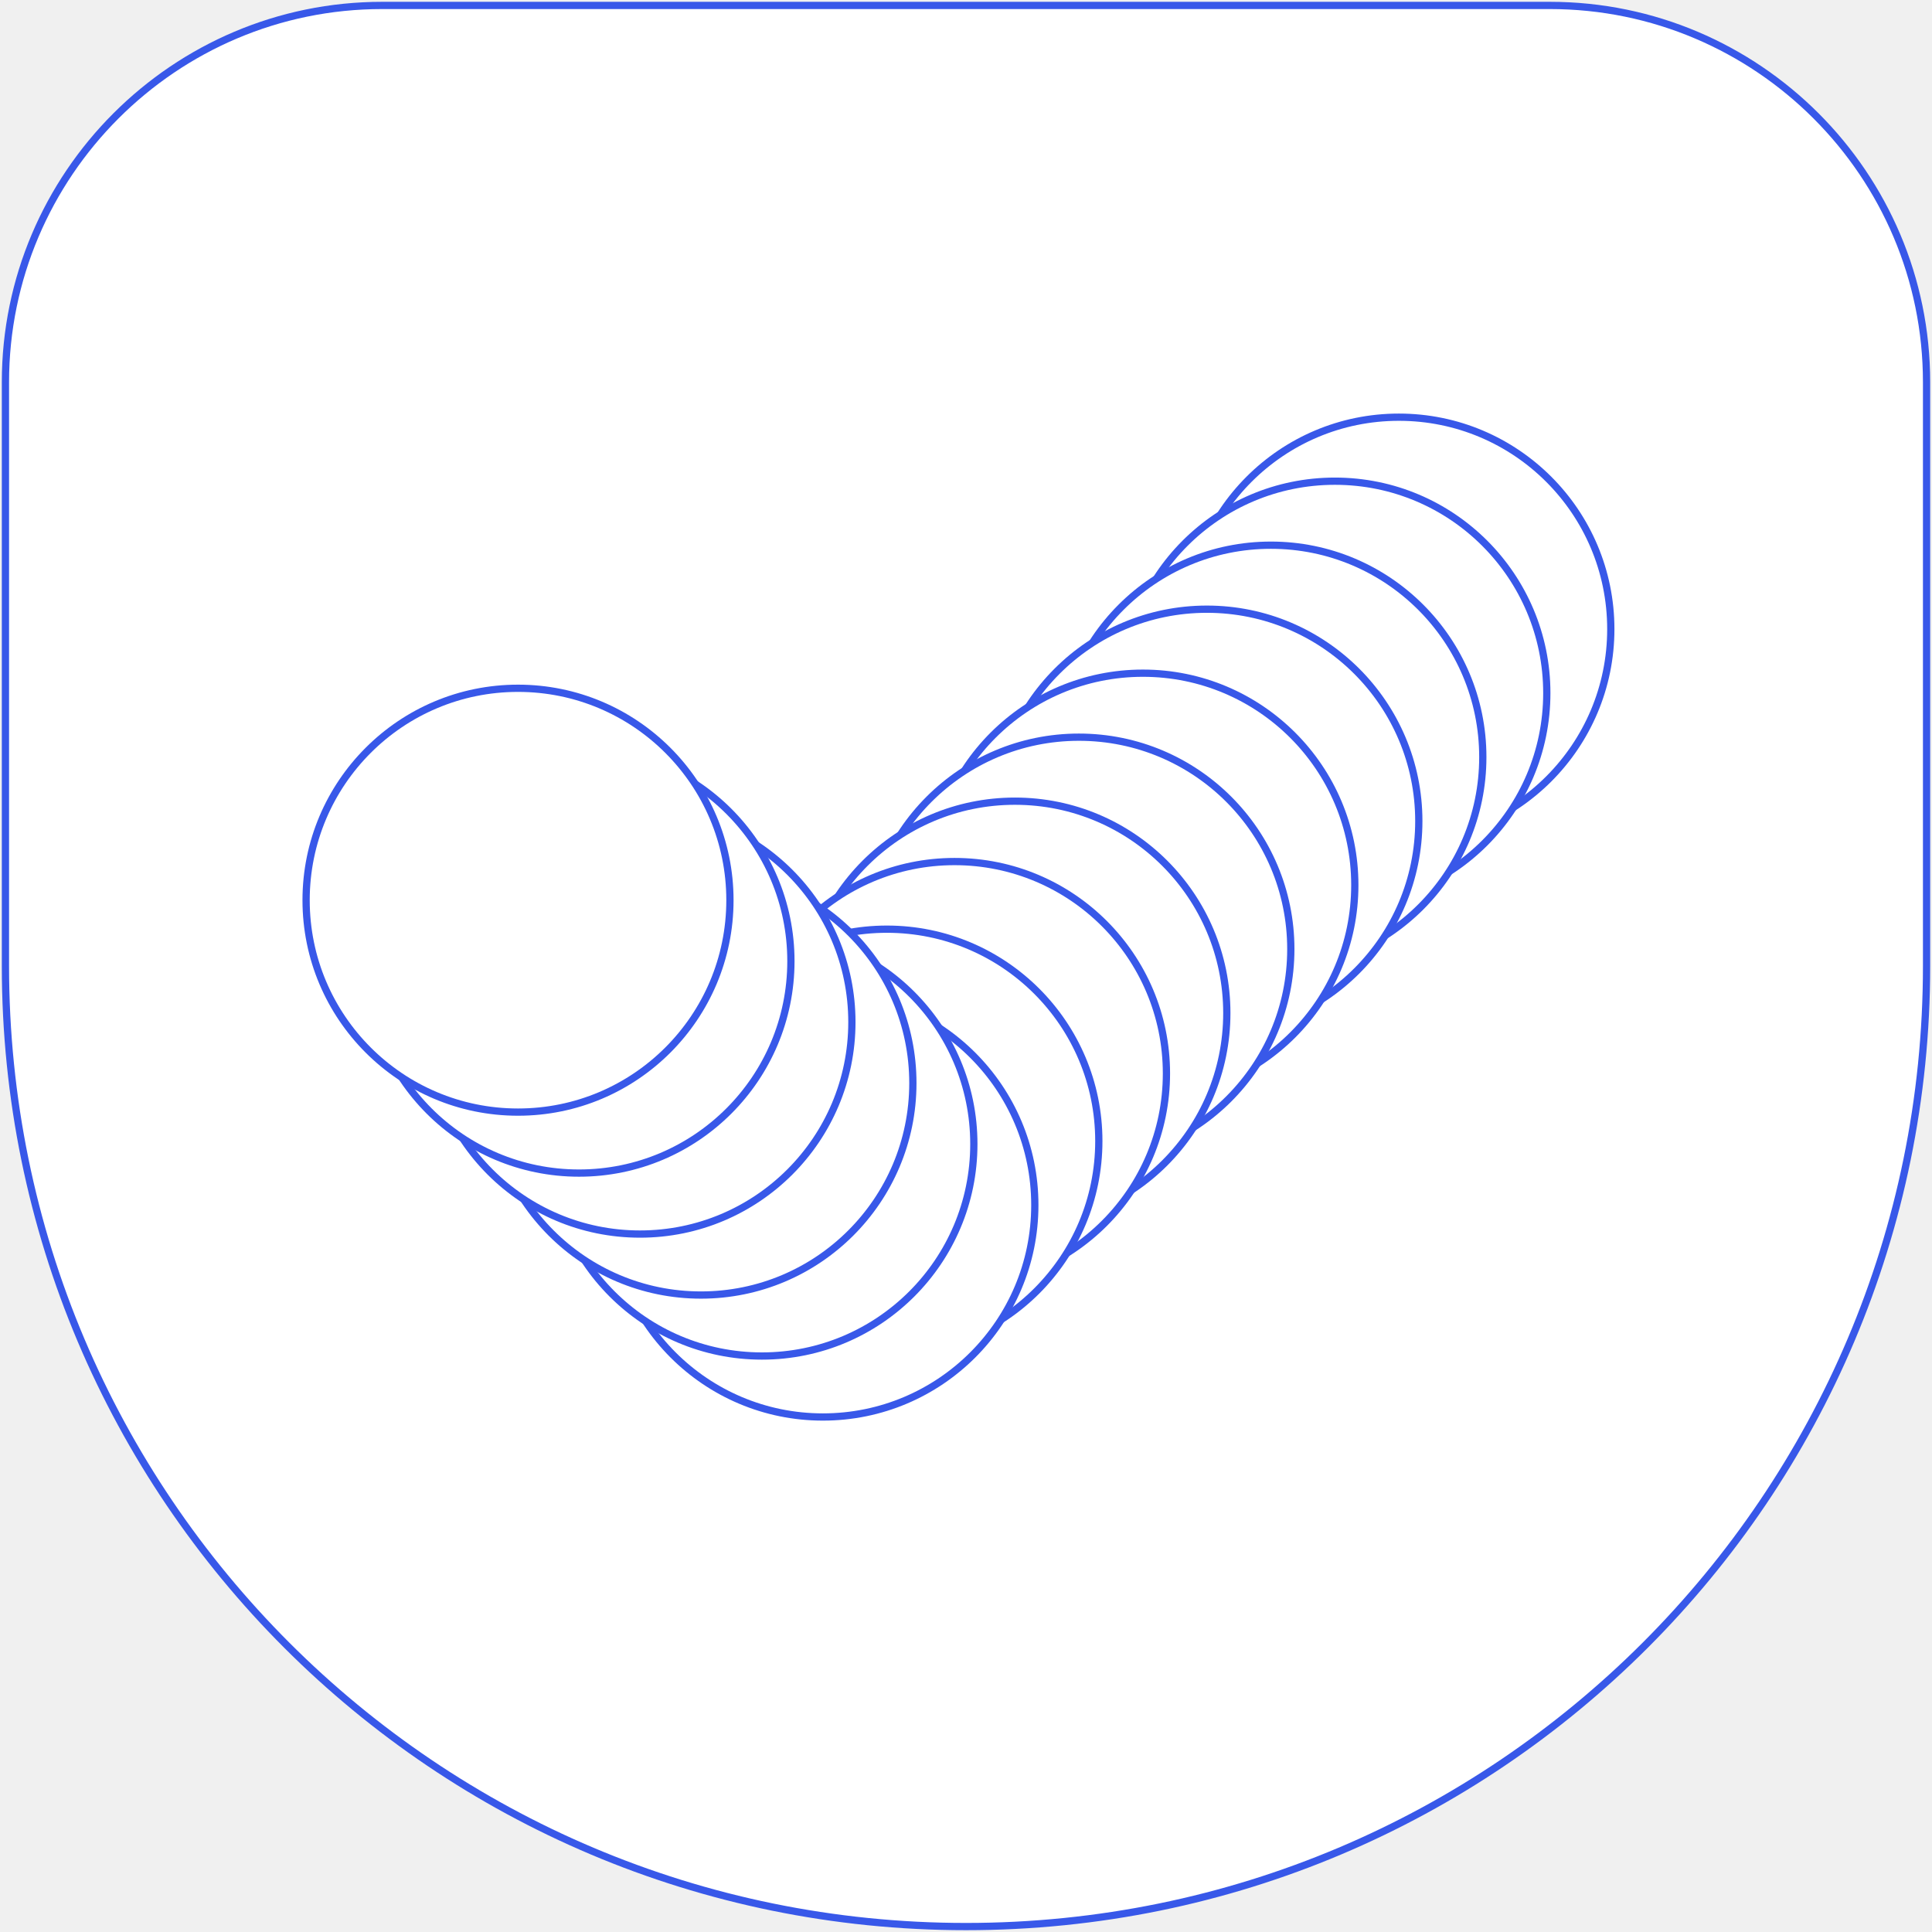
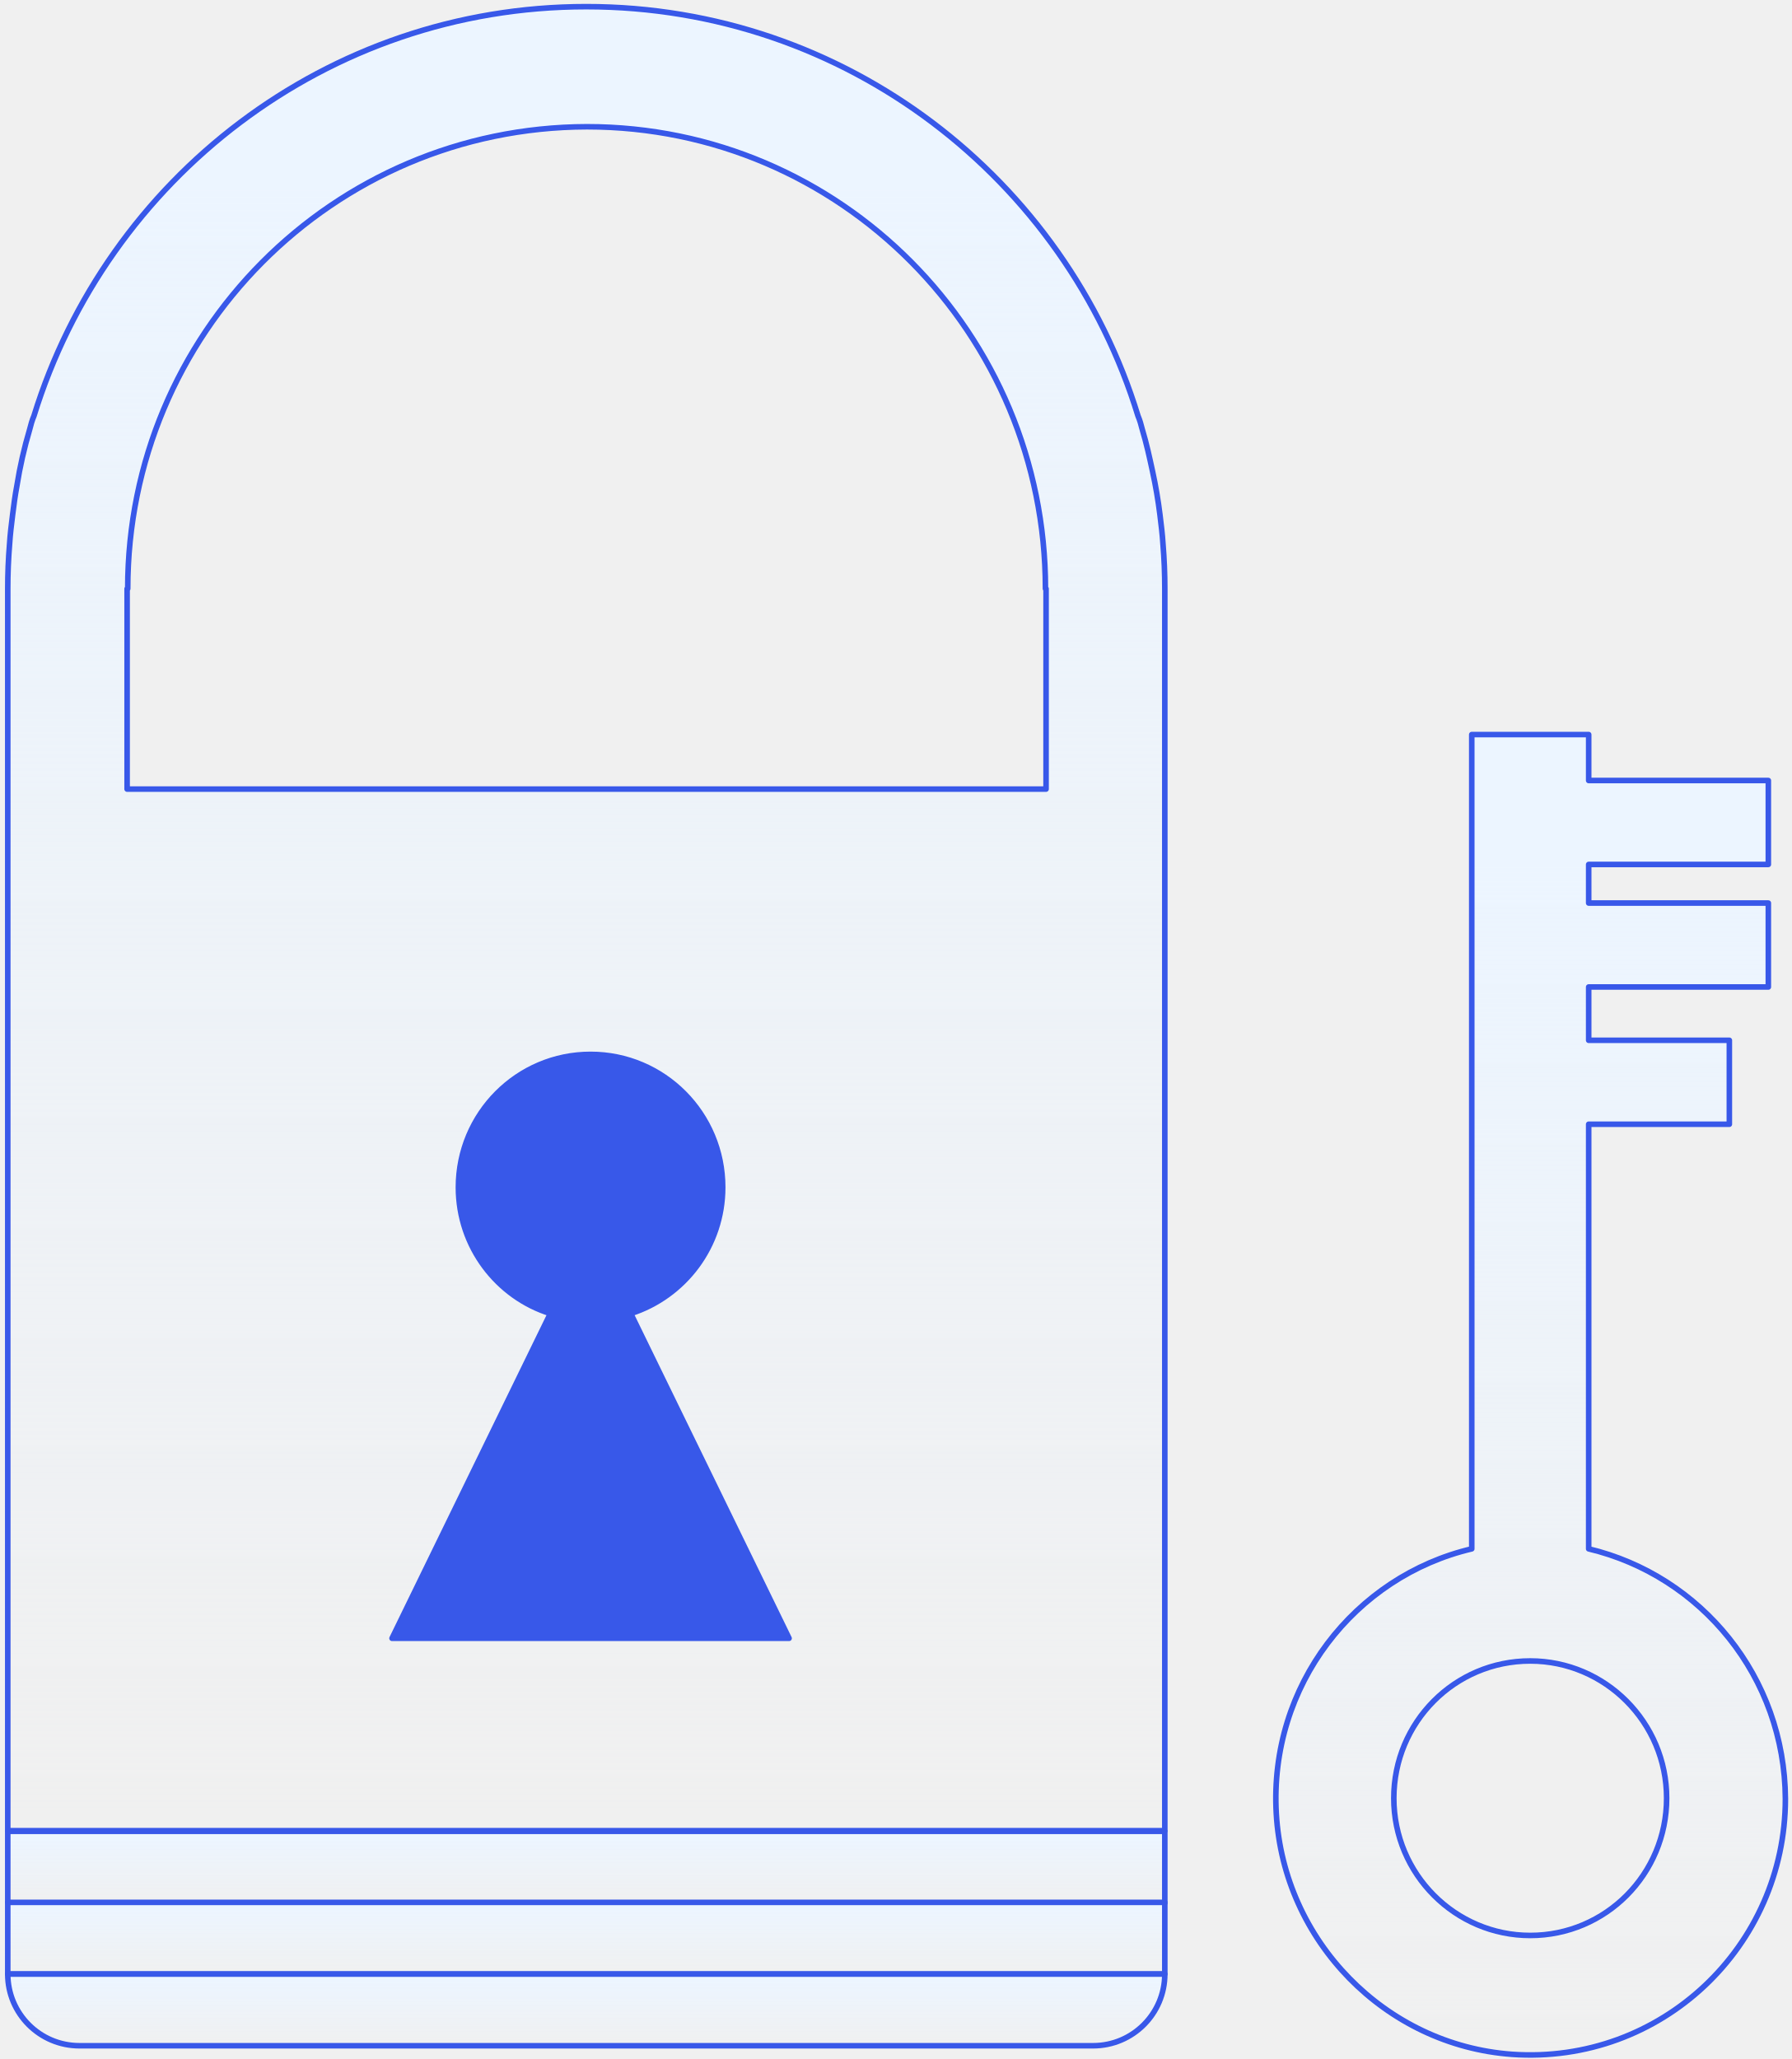
- <svg xmlns="http://www.w3.org/2000/svg" width="320" height="320" viewBox="0 0 320 320" fill="none" aria-hidden="true" focusable="false">
-   <g fill="#FFFFFF" stroke="#3858E9" stroke-width="1.2" stroke-miterlimit="10">
-     <path d="M256.7.9H63.3C28.9.9.9 28.9.9 63.3V160a159.1 159.1 0 0 0 318.2 0V63.3c0-34.4-28-62.4-62.4-62.4z" />
-     <circle cx="231.7" cy="104.2" r="35.1" />
-     <circle cx="221.1" cy="114.8" r="35.1" />
-     <circle cx="210.5" cy="125.4" r="35.1" />
-     <circle cx="199.9" cy="136" r="35.1" />
-     <circle cx="189.3" cy="146.6" r="35.1" />
-     <circle cx="178.7" cy="157.2" r="35.1" />
-     <circle cx="168.1" cy="167.8" r="35.1" />
-     <circle cx="158.1" cy="177.8" r="35.1" />
-     <circle cx="146.9" cy="189" r="35.1" />
-     <circle cx="136.3" cy="199.6" r="35.1" />
-     <circle cx="126.2" cy="189.5" r="35.1" />
-     <circle cx="116.1" cy="179.4" r="35.1" />
-     <circle cx="106" cy="169.3" r="35.1" />
-     <circle cx="95.9" cy="159.2" r="35.1" />
-     <circle cx="85.8" cy="149.1" r="35.1" />
-   </g>
+ <svg xmlns="http://www.w3.org/2000/svg" width="322" height="370" fill="none">
+   <path d="M209.004 97.757c-.11-1.762-.328-3.523-.547-5.285a86.978 86.978 0 00-1.314-7.707c-.547-2.533-1.094-5.065-1.86-7.597-.219-.881-.438-1.652-.766-2.423-13.024-42.61-52.532-73.548-99.154-73.548S19.233 32.136 6.1 74.745c-.328.771-.547 1.542-.766 2.423a79.772 79.772 0 00-2.298 10.13c-.329 1.76-.548 3.412-.766 5.174-.22 1.762-.438 3.523-.548 5.285a96.67 96.67 0 00-.328 8.037v223.178h207.938V105.794c0-2.752-.109-5.395-.328-8.037zm-186.16 44.041v-36.004h.11c0-45.802 36.882-82.907 82.519-83.017 45.527 0 82.409 37.105 82.409 83.017h.109v36.004H22.844z" fill="url(#paint0_linear)" stroke="#3858E9" stroke-miterlimit="10" stroke-linecap="round" stroke-linejoin="round" />
+   <path d="M141.808 294.4l-28.455-58.355c9.631-3.083 16.526-12.111 16.526-22.681 0-13.212-10.616-23.892-23.749-23.892s-23.749 10.68-23.749 23.892c0 10.68 7.004 19.709 16.526 22.681L70.452 294.4h71.356z" fill="#3858E9" stroke="#3858E9" stroke-miterlimit="10" stroke-linecap="round" stroke-linejoin="round" />
+   <path d="M209.332 329.082H1.394v12.882h207.938v-12.882z" fill="url(#paint1_linear)" stroke="#3858E9" stroke-miterlimit="10" stroke-linecap="round" stroke-linejoin="round" />
+   <path d="M209.332 341.854H1.394v12.882h207.938v-12.882z" fill="url(#paint2_linear)" stroke="#3858E9" stroke-miterlimit="10" stroke-linecap="round" stroke-linejoin="round" />
+   <path d="M209.332 354.735H1.394c0 7.115 5.767 12.882 12.881 12.882H196.45c7.114 0 12.882-5.767 12.882-12.882z" fill="url(#paint3_linear)" stroke="#3858E9" stroke-miterlimit="10" stroke-linecap="round" stroke-linejoin="round" />
+   <path d="M285.509 278.325v-76.301h25.28V186.94h-25.28v-9.579h32.285v-15.084h-32.285v-6.936h32.285v-15.085h-32.285v-8.257h-21.013v146.326c-21.013 4.955-36.444 24.553-35.131 47.564 1.314 22.902 19.59 41.619 42.354 43.271 26.813 1.871 49.139-19.378 49.139-45.913-.109-21.911-15.103-40.077-35.349-44.922zM275.002 347.8c-13.461 0-24.515-11.01-24.515-24.663s10.945-24.663 24.515-24.663c13.461 0 24.515 11.01 24.515 24.663S288.573 347.8 275.002 347.8z" fill="url(#paint4_linear)" stroke="#3858E9" stroke-miterlimit="10" stroke-linecap="round" stroke-linejoin="round" />
+   <defs>
+     <linearGradient id="paint0_linear" x1="105.363" y1="1.197" x2="105.363" y2="328.972" gradientUnits="userSpaceOnUse">
+       <stop offset=".099" stop-color="#ECF5FF" />
+       <stop offset="1" stop-color="#ECF5FF" stop-opacity="0" />
+     </linearGradient>
+     <linearGradient id="paint1_linear" x1="105.363" y1="329.082" x2="105.363" y2="341.964" gradientUnits="userSpaceOnUse">
+       <stop offset=".099" stop-color="#ECF5FF" />
+       <stop offset="1" stop-color="#ECF5FF" stop-opacity="0" />
+     </linearGradient>
+     <linearGradient id="paint2_linear" x1="105.363" y1="341.854" x2="105.363" y2="354.736" gradientUnits="userSpaceOnUse">
+       <stop offset=".099" stop-color="#ECF5FF" />
+       <stop offset="1" stop-color="#ECF5FF" stop-opacity="0" />
+     </linearGradient>
+     <linearGradient id="paint3_linear" x1="105.363" y1="354.735" x2="105.363" y2="367.617" gradientUnits="userSpaceOnUse">
+       <stop offset=".099" stop-color="#ECF5FF" />
+       <stop offset="1" stop-color="#ECF5FF" stop-opacity="0" />
+     </linearGradient>
+     <linearGradient id="paint4_linear" x1="275.073" y1="131.999" x2="275.073" y2="369.275" gradientUnits="userSpaceOnUse">
+       <stop offset=".099" stop-color="#ECF5FF" />
+       <stop offset="1" stop-color="#ECF5FF" stop-opacity="0" />
+     </linearGradient>
+   </defs>
</svg>
